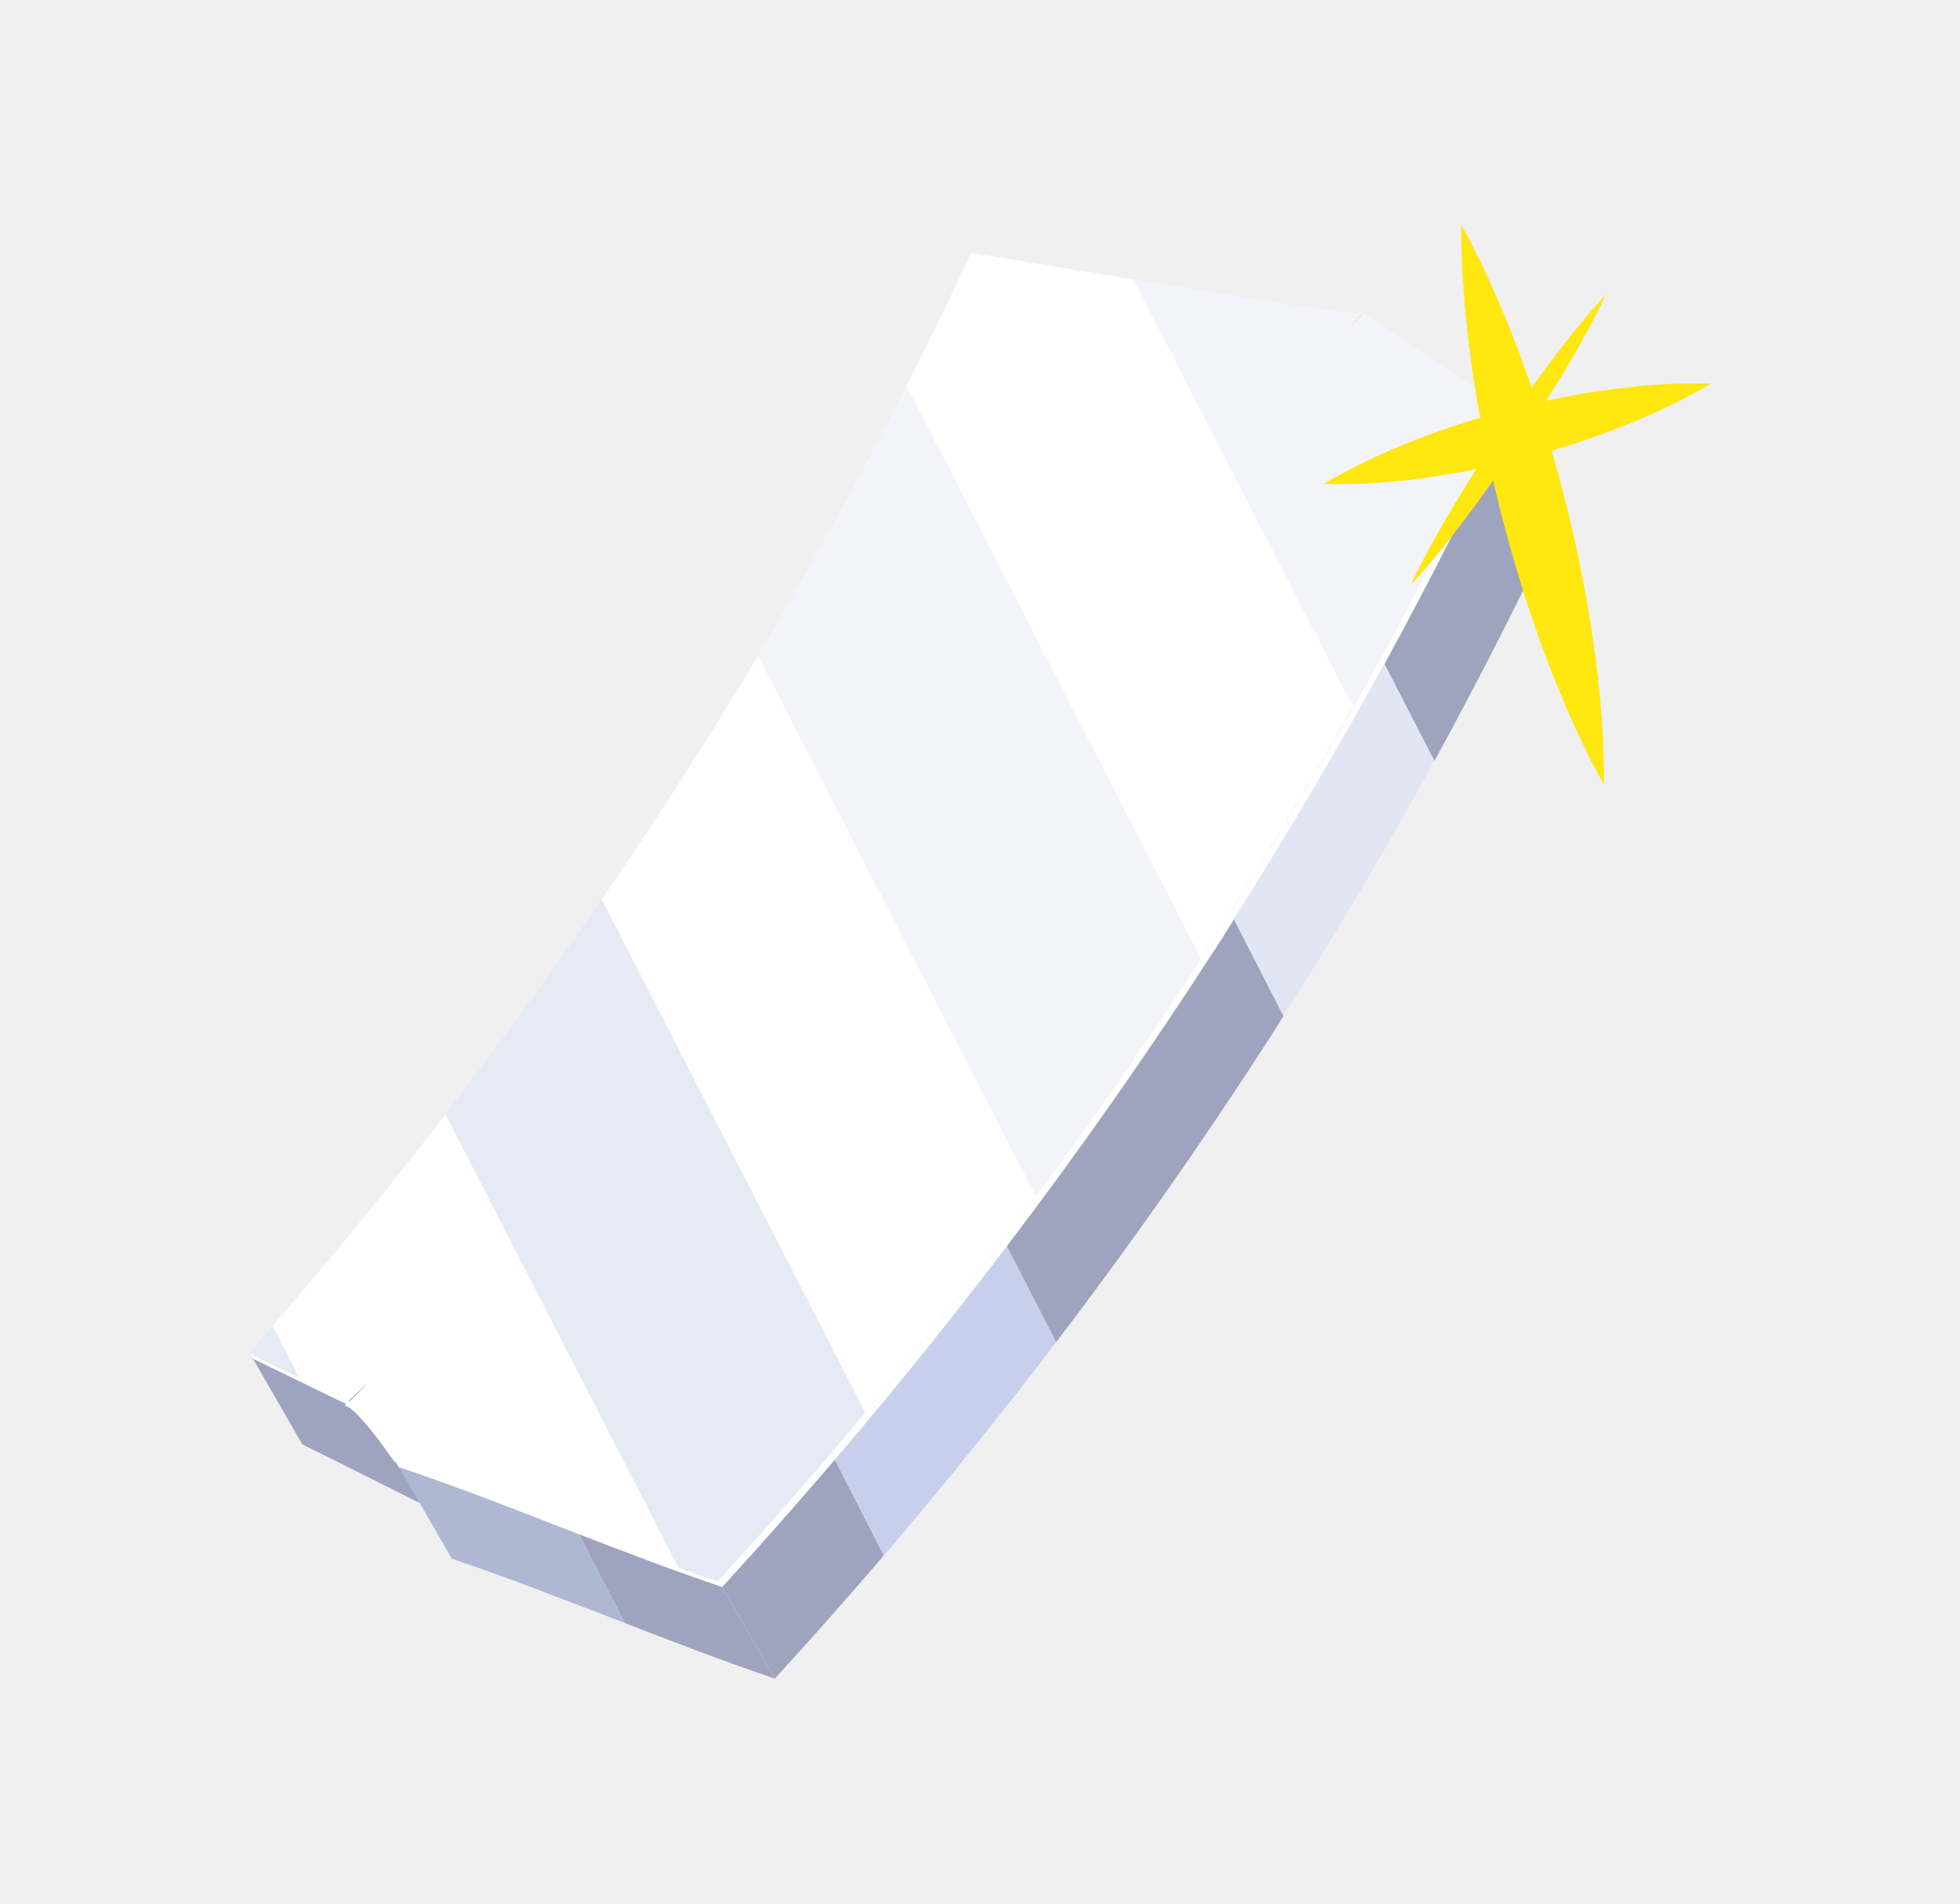
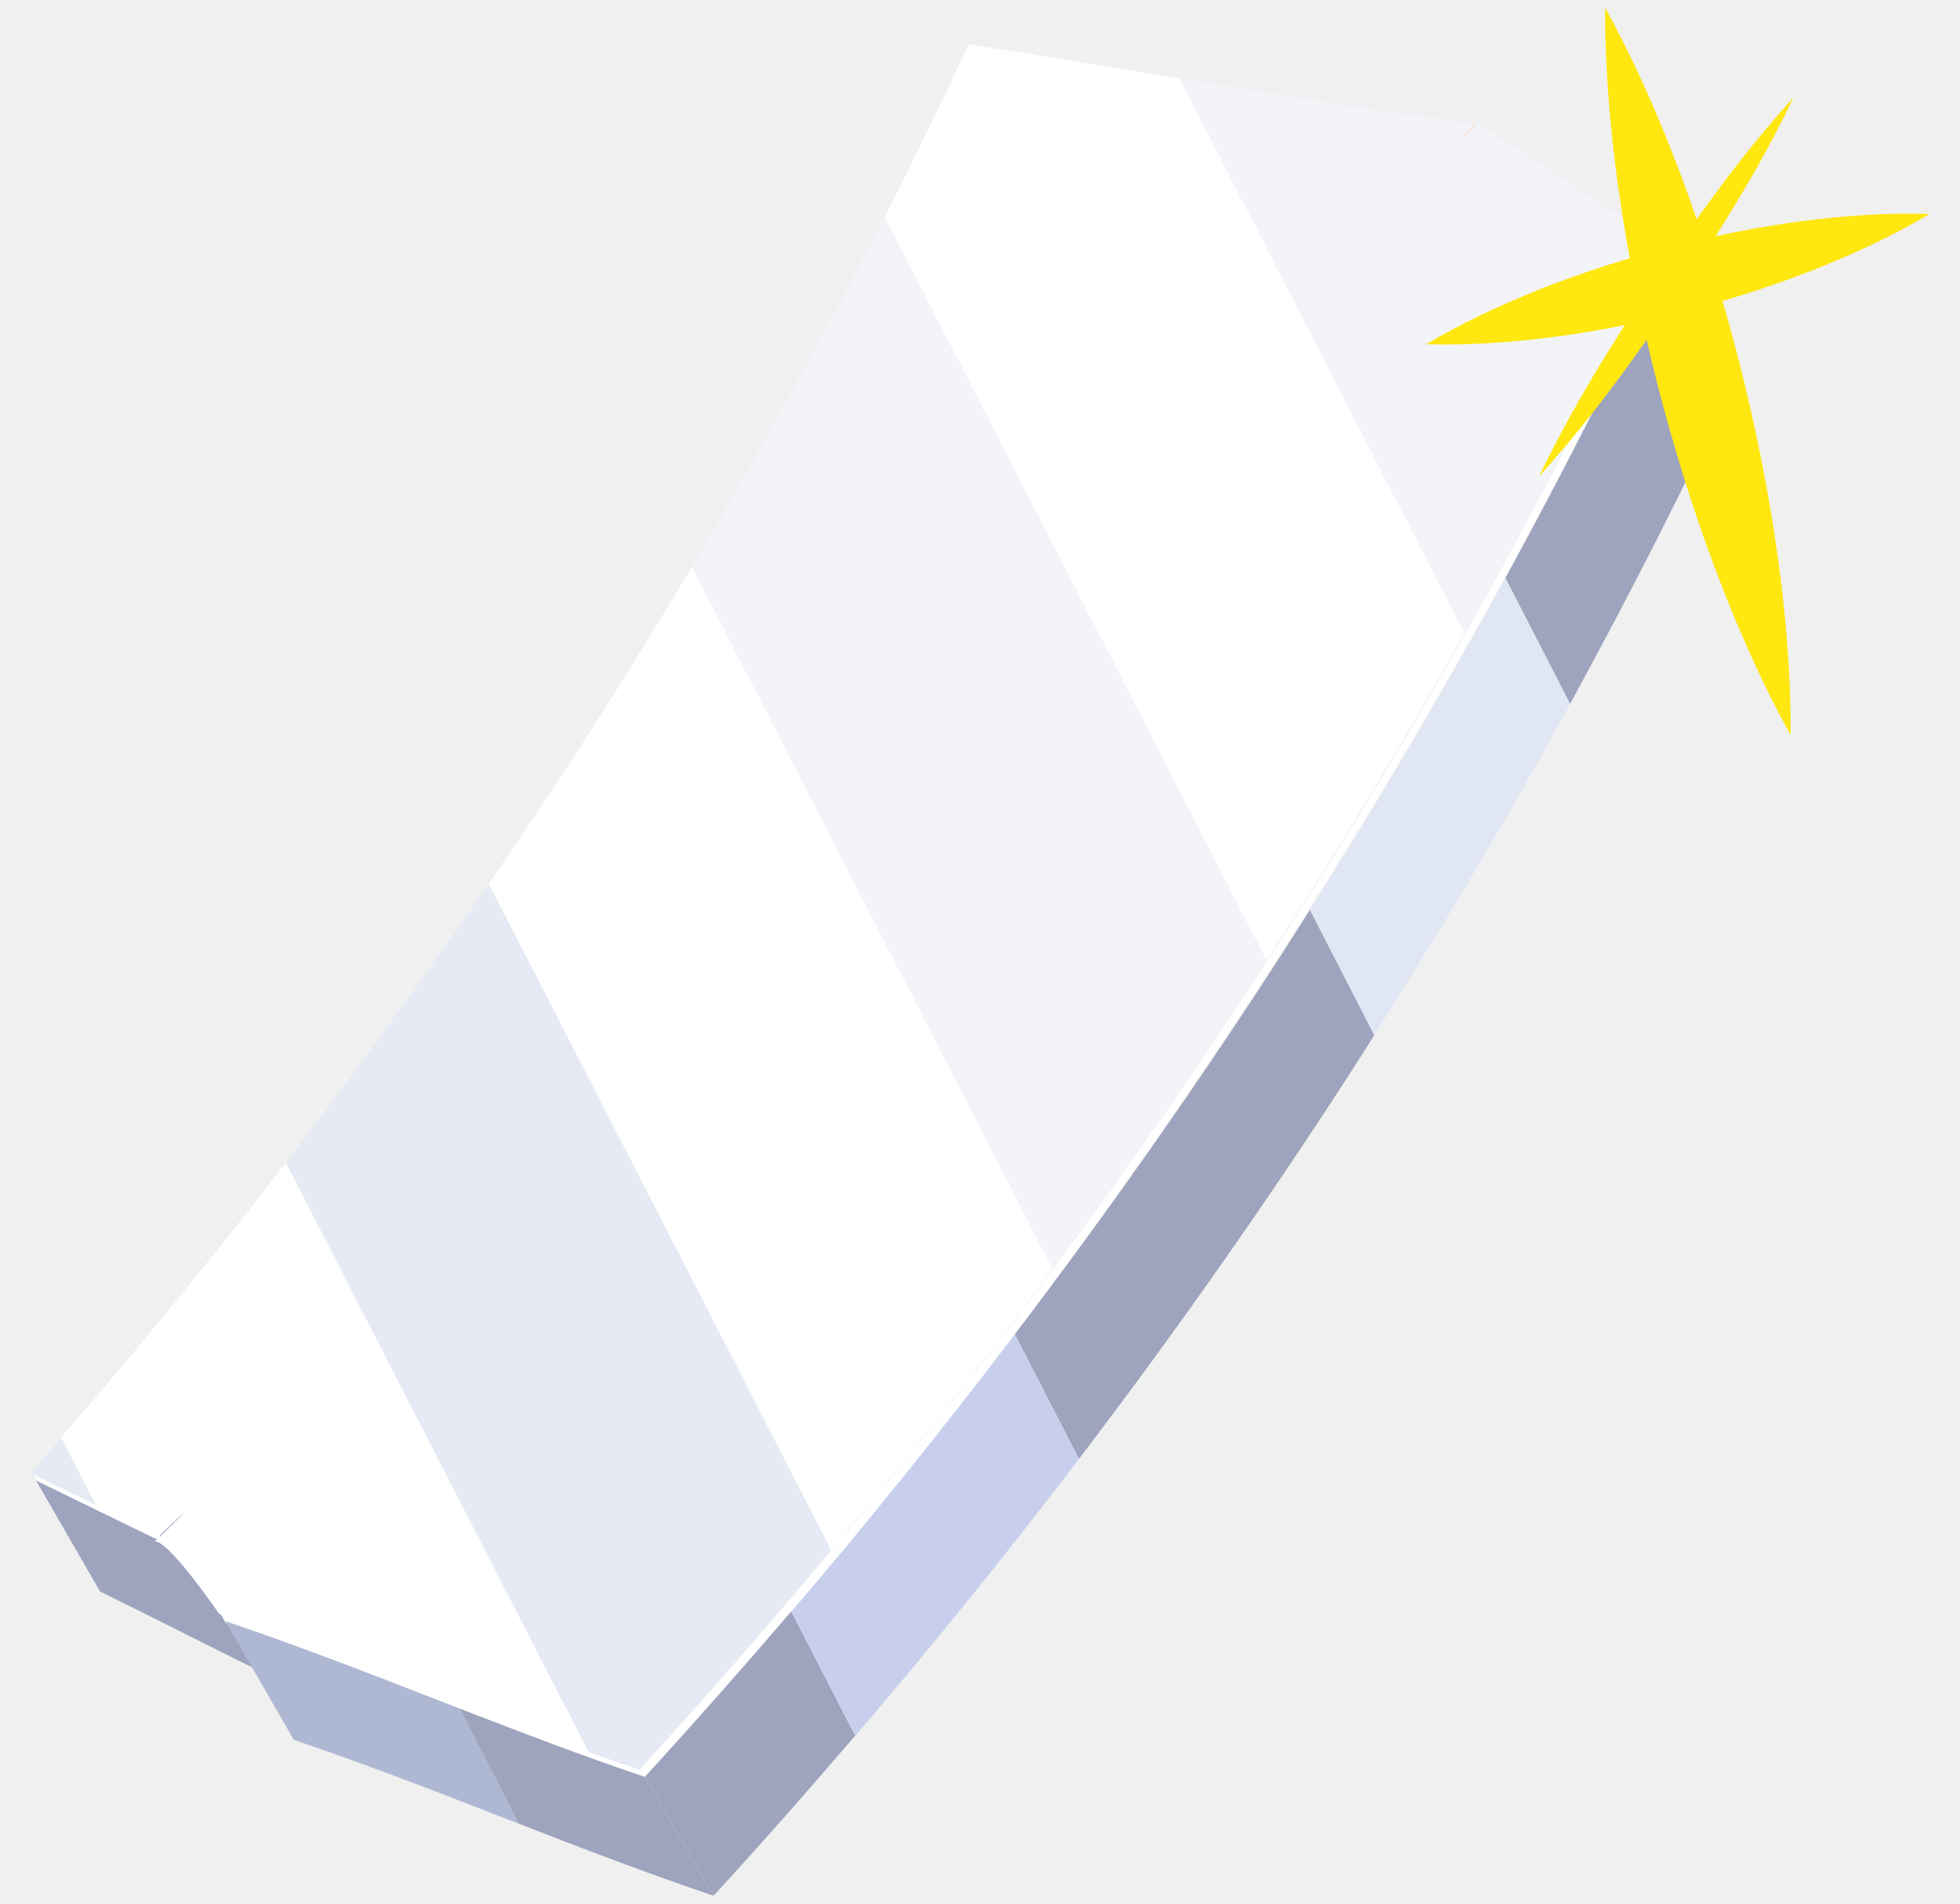
<svg xmlns="http://www.w3.org/2000/svg" id="b" data-name="Layer 1" viewBox="0 0 103 100">
-   <path d="M24.8,74.87c1.13-1.09,2.25-2.2,3.35-3.31l-2.77-4.81c-1.1,1.11-2.21,2.2-3.33,3.29-.38.37-.76.73-1.15,1.1-.86.82-1.72,1.65-2.59,2.46l2.77,4.81c.22-.21.44-.41.66-.62.65-.61,1.29-1.24,1.94-1.86.37-.36.75-.71,1.12-1.07Z" style="fill: #9ea4bd; stroke-width: 0px;" />
-   <path d="M18.31,73.61c-1.73-.84-3.46-1.68-5.19-2.53l2.77,4.81c1.73.84,5.9,2.96,7.63,3.8l-5.21-6.08Z" style="fill: #9ea4bd; stroke-width: 0px;" />
-   <path d="M18.49,73.92l-.18-.31c-1.73-.84-3.46-1.68-5.19-2.53l.18.31c1.73.84,3.46,1.68,5.19,2.52Z" style="fill: #fff; stroke-width: 0px;" />
-   <path d="M38,83.5l-.25-.44c-5.75-1.94-11.23-4.37-16.98-6.3l.24.42c5.73,1.99,11.24,4.38,16.99,6.32Z" style="fill: #fff; stroke-width: 0px;" />
-   <path d="M63.69,50.04c5.9-9.14,11.15-18.58,15.72-28.24l-.21-.36c-4.5,9.65-9.71,19.07-15.59,28.17-7.56,11.71-16.21,22.91-25.87,33.45l.25.44c9.55-10.58,18.15-21.78,25.69-33.46Z" style="fill: #fff; stroke-width: 0px;" />
+   <path d="M16.83,82.3c1.46-1.42,2.92-2.85,4.35-4.3l-3.6-6.24c-1.43,1.44-2.87,2.86-4.33,4.28-.49.48-.99.95-1.49,1.43-1.11,1.07-2.23,2.14-3.36,3.2l3.6,6.24c.29-.27.57-.54.86-.81.85-.8,1.68-1.61,2.52-2.41.48-.46.97-.92,1.45-1.39Z" style="fill: #9ea4bd; stroke-width: 0px;" />
+   <path d="M8.4,80.66c-2.25-1.09-4.49-2.19-6.74-3.28l3.6,6.24c2.25,1.09,7.66,3.84,9.91,4.93l-6.76-7.9Z" style="fill: #9ea4bd; stroke-width: 0px;" />
+   <path d="M8.63,81.07l-.23-.41c-2.25-1.09-4.49-2.19-6.74-3.28l.24.41c2.25,1.09,4.49,2.19,6.74,3.28Z" style="fill: #fff; stroke-width: 0px;" />
+   <path d="M33.96,93.51l-.33-.57c-7.47-2.51-14.59-5.67-22.06-8.19l.31.54c7.44,2.59,14.6,5.69,22.07,8.21Z" style="fill: #fff; stroke-width: 0px;" />
+   <path d="M67.33,50.06c7.66-11.87,14.48-24.13,20.42-36.68l-.27-.46c-5.85,12.53-12.62,24.76-20.25,36.59-9.81,15.21-21.06,29.76-33.6,43.45l.33.57c12.4-13.74,23.57-28.28,33.37-43.46Z" style="fill: #fff; stroke-width: 0px;" />
  <g>
-     <path d="M71.64,16.51l-.17-.02c-1.17,1.45.17.02.17.02Z" style="fill: #f5e9e1; stroke-width: 0px;" />
-     <path d="M39.84,34.42l14.59,28.39c3.03-4.08,5.92-8.24,8.67-12.47l-15.46-30.08c-2.43,4.79-5.03,9.5-7.8,14.15Z" style="fill: #f2f4f9; stroke-width: 0px;" />
-     <path d="M23.41,58.54l12.25,23.83c.68.24,1.36.48,2.04.71,2.67-2.91,5.26-5.88,7.77-8.89l-13.85-26.95c-2.62,3.83-5.36,7.59-8.21,11.29Z" style="fill: #e6eaf5; stroke-width: 0px;" />
-     <path d="M13.08,71.1c.88.43,1.77.86,2.65,1.29l-1.4-2.73c-.42.48-.82.96-1.24,1.44Z" style="fill: #e6eaf5; stroke-width: 0px;" />
-     <path d="M79.16,21.46c-2.54-1.68-5.08-3.36-7.63-5.05-.02.03-.04.05-.06.08l.17.02s-1.34,1.43-.17-.02l-3.92-.52c-2.66-.43-5.32-.86-7.99-1.3l11.54,22.45c2.89-5.14,5.58-10.37,8.06-15.67Z" style="fill: #f2f4f9; stroke-width: 0px;" />
-     <path d="M71.1,37.12l-11.54-22.45c-2.84-.46-5.68-.92-8.52-1.38-1.09,2.34-2.23,4.67-3.4,6.98l15.46,30.08c.16-.24.32-.48.47-.72,2.65-4.11,5.16-8.28,7.53-12.51Z" style="fill: #fff; stroke-width: 0px;" />
-     <path d="M35.35,41.66c-1.21,1.88-2.46,3.74-3.73,5.59l13.85,26.95c3.11-3.72,6.1-7.51,8.96-11.37l-14.59-28.39c-1.45,2.43-2.94,4.84-4.49,7.23Z" style="fill: #fff; stroke-width: 0px;" />
-     <path d="M18.09,73.88s0,0,0,0c0,0,0,0,0,0Z" style="fill: #fcf7f5; stroke-width: 0px;" />
-     <path d="M14.33,69.66l1.4,2.73c.85.41,1.69.82,2.54,1.24,2.33-2.17,0,.09-.17.25.06-.04.49-.13,2.62,2.91,5.07,1.71,9.93,3.8,14.94,5.59l-12.25-23.83c-2.91,3.78-5.94,7.48-9.09,11.12Z" style="fill: #fff; stroke-width: 0px;" />
+     <path d="M77.66,6.51l-.22-.03c-1.52,1.89.22.03.22.03Z" style="fill: #f5e9e1; stroke-width: 0px;" />
+     <path d="M36.36,29.77l18.95,36.88c3.94-5.3,7.69-10.71,11.26-16.19L46.49,11.39c-3.16,6.22-6.54,12.34-10.13,18.38Z" style="fill: #f2f4f9; stroke-width: 0px;" />
+     <path d="M15.02,61.09l15.91,30.96c.88.32,1.76.62,2.65.92,3.47-3.78,6.83-7.64,10.09-11.55l-17.99-35c-3.4,4.97-6.96,9.86-10.67,14.67Z" style="fill: #e6eaf5; stroke-width: 0px;" />
+     <path d="M1.6,77.4c1.15.56,2.29,1.12,3.44,1.67l-1.82-3.55c-.54.62-1.07,1.25-1.62,1.87Z" style="fill: #e6eaf5; stroke-width: 0px;" />
+     <path d="M87.43,12.93c-3.3-2.19-6.6-4.37-9.91-6.55-.03.04-.05.07-.08.1l.22.03s-1.74,1.86-.22-.03l-5.09-.67c-3.45-.56-6.91-1.12-10.37-1.68l14.98,29.16c3.76-6.68,7.25-13.47,10.46-20.35Z" style="fill: #f2f4f9; stroke-width: 0px;" />
+     <path d="M76.96,33.28l-14.98-29.16c-3.69-.6-7.38-1.2-11.07-1.8-1.42,3.04-2.89,6.07-4.42,9.07l20.07,39.06c.2-.31.41-.62.61-.94,3.44-5.33,6.7-10.76,9.79-16.24Z" style="fill: #fff; stroke-width: 0px;" />
+     <path d="M30.53,39.17c-1.57,2.44-3.2,4.85-4.84,7.26l17.99,35c4.04-4.83,7.92-9.76,11.63-14.77l-18.95-36.88c-1.88,3.16-3.82,6.29-5.83,9.4Z" style="fill: #fff; stroke-width: 0px;" />
+     <path d="M8.11,81.02s0,0,.01-.01c0,0-.01.01-.01.01Z" style="fill: #fcf7f5; stroke-width: 0px;" />
+     <path d="M3.22,75.53l1.82,3.55c1.1.54,2.2,1.07,3.3,1.61,3.02-2.82,0,.12-.22.32.08-.06.63-.17,3.4,3.78,6.58,2.21,12.89,4.93,19.41,7.26l-15.91-30.96c-3.78,4.91-7.72,9.72-11.81,14.44Z" style="fill: #fff; stroke-width: 0px;" />
  </g>
  <g>
-     <path d="M30.43,80.61l2.4,4.66c2.61,1.01,5.22,2.02,7.89,2.92l-2.77-4.81c-2.54-.86-5.03-1.81-7.52-2.77Z" style="fill: #9ea4bd; stroke-width: 0px;" />
-     <path d="M63.82,49.93c-3.41,5.29-7.05,10.48-10.91,15.55l2.59,5.04c3.92-5.14,7.62-10.41,11.09-15.78.29-.45.58-.91.86-1.36l-2.6-5.07c-.34.54-.68,1.09-1.03,1.63Z" style="fill: #9ea4bd; stroke-width: 0px;" />
-     <path d="M37.95,83.38l2.77,4.81c1.95-2.13,3.86-4.29,5.73-6.47l-2.58-5.03c-1.93,2.26-3.9,4.49-5.92,6.69Z" style="fill: #9ea4bd; stroke-width: 0px;" />
-     <path d="M82.18,26.57l-2.77-4.81c-2.07,4.43-4.29,8.81-6.65,13.13l2.62,5.09c2.42-4.42,4.69-8.89,6.81-13.42Z" style="fill: #9ea4bd; stroke-width: 0px;" />
-     <path d="M72.76,34.89c-2.48,4.54-5.12,9.01-7.91,13.41l2.6,5.07c2.8-4.4,5.44-8.86,7.92-13.39l-2.62-5.09Z" style="fill: #e1e6f4; stroke-width: 0px;" />
-     <path d="M43.87,76.69l2.58,5.03c3.14-3.66,6.15-7.4,9.05-11.2l-2.59-5.04c-2.89,3.81-5.91,7.54-9.04,11.21Z" style="fill: #c7cfed; stroke-width: 0px;" />
-     <path d="M20.97,77.08l2.77,4.81c3.08,1.04,6.08,2.22,9.09,3.38l-2.4-4.66c-3.13-1.22-6.26-2.45-9.47-3.53Z" style="fill: #afb8d3; stroke-width: 0px;" />
+     <path d="M24.14,89.76l3.11,6.05c3.39,1.32,6.78,2.62,10.25,3.79l-3.6-6.24c-3.3-1.11-6.53-2.35-9.76-3.6Z" style="fill: #9ea4bd; stroke-width: 0px;" />
+     <path d="M67.5,49.91c-4.43,6.87-9.16,13.61-14.17,20.19l3.37,6.55c5.09-6.68,9.9-13.52,14.4-20.5.38-.59.75-1.18,1.12-1.77l-3.38-6.58c-.45.7-.89,1.41-1.34,2.11Z" style="fill: #9ea4bd; stroke-width: 0px;" />
+     <path d="M33.9,93.36l3.6,6.24c2.54-2.77,5.01-5.57,7.44-8.41l-3.36-6.53c-2.51,2.93-5.07,5.83-7.69,8.69Z" style="fill: #9ea4bd; stroke-width: 0px;" />
+     <path d="M91.35,19.56l-3.6-6.24c-2.68,5.75-5.57,11.44-8.64,17.05l3.4,6.61c3.14-5.74,6.1-11.55,8.84-17.43Z" style="fill: #9ea4bd; stroke-width: 0px;" />
+     <path d="M79.11,30.38c-3.22,5.89-6.64,11.7-10.27,17.42l3.38,6.58c3.63-5.71,7.06-11.51,10.29-17.39l-3.4-6.61Z" style="fill: #e1e6f4; stroke-width: 0px;" />
+     <path d="M41.59,84.67l3.36,6.53c4.07-4.76,7.99-9.61,11.75-14.54l-3.37-6.55c-3.76,4.94-7.67,9.8-11.74,14.56Z" style="fill: #c7cfed; stroke-width: 0px;" />
+     <path d="M11.84,85.17l3.6,6.24c4,1.35,7.9,2.88,11.81,4.4l-3.11-6.05c-4.07-1.58-8.13-3.18-12.3-4.59Z" style="fill: #afb8d3; stroke-width: 0px;" />
  </g>
  <g>
    <g>
-       <path d="M76.79,11.81c4.36,7.9,7.57,20.39,7.5,29.43-4.38-7.9-7.55-20.39-7.5-29.43h0Z" style="fill: #ffe70f; stroke-width: 0px;" />
-       <path d="M69.55,25.43c5.5-3.26,13.98-5.47,20.37-5.28-5.49,3.27-13.98,5.45-20.37,5.28h0Z" style="fill: #ffe70f; stroke-width: 0px;" />
+       <path d="M84.35.4c5.67,10.27,9.83,26.48,9.75,38.22-5.69-10.26-9.81-26.48-9.75-38.22h0Z" style="fill: #ffe70f; stroke-width: 0px;" />
+       <path d="M74.94,18.09c7.14-4.23,18.16-7.1,26.46-6.85-7.13,4.24-18.16,7.08-26.46,6.85h0Z" style="fill: #ffe70f; stroke-width: 0px;" />
    </g>
-     <path d="M84.4,15.46c-1.31,2.76-3,5.42-4.68,7.97-1.73,2.55-3.53,5.05-5.61,7.34,1.34-2.79,2.97-5.4,4.68-7.97,1.72-2.52,3.55-5.09,5.61-7.34h0Z" style="fill: #ffe70f; stroke-width: 0px;" />
+     <path d="M94.24,5.14c-1.7,3.58-3.89,7.05-6.07,10.35-2.25,3.31-4.59,6.56-7.29,9.54,1.74-3.63,3.85-7.02,6.07-10.35,2.24-3.27,4.61-6.61,7.29-9.54h0Z" style="fill: #ffe70f; stroke-width: 0px;" />
  </g>
</svg>
